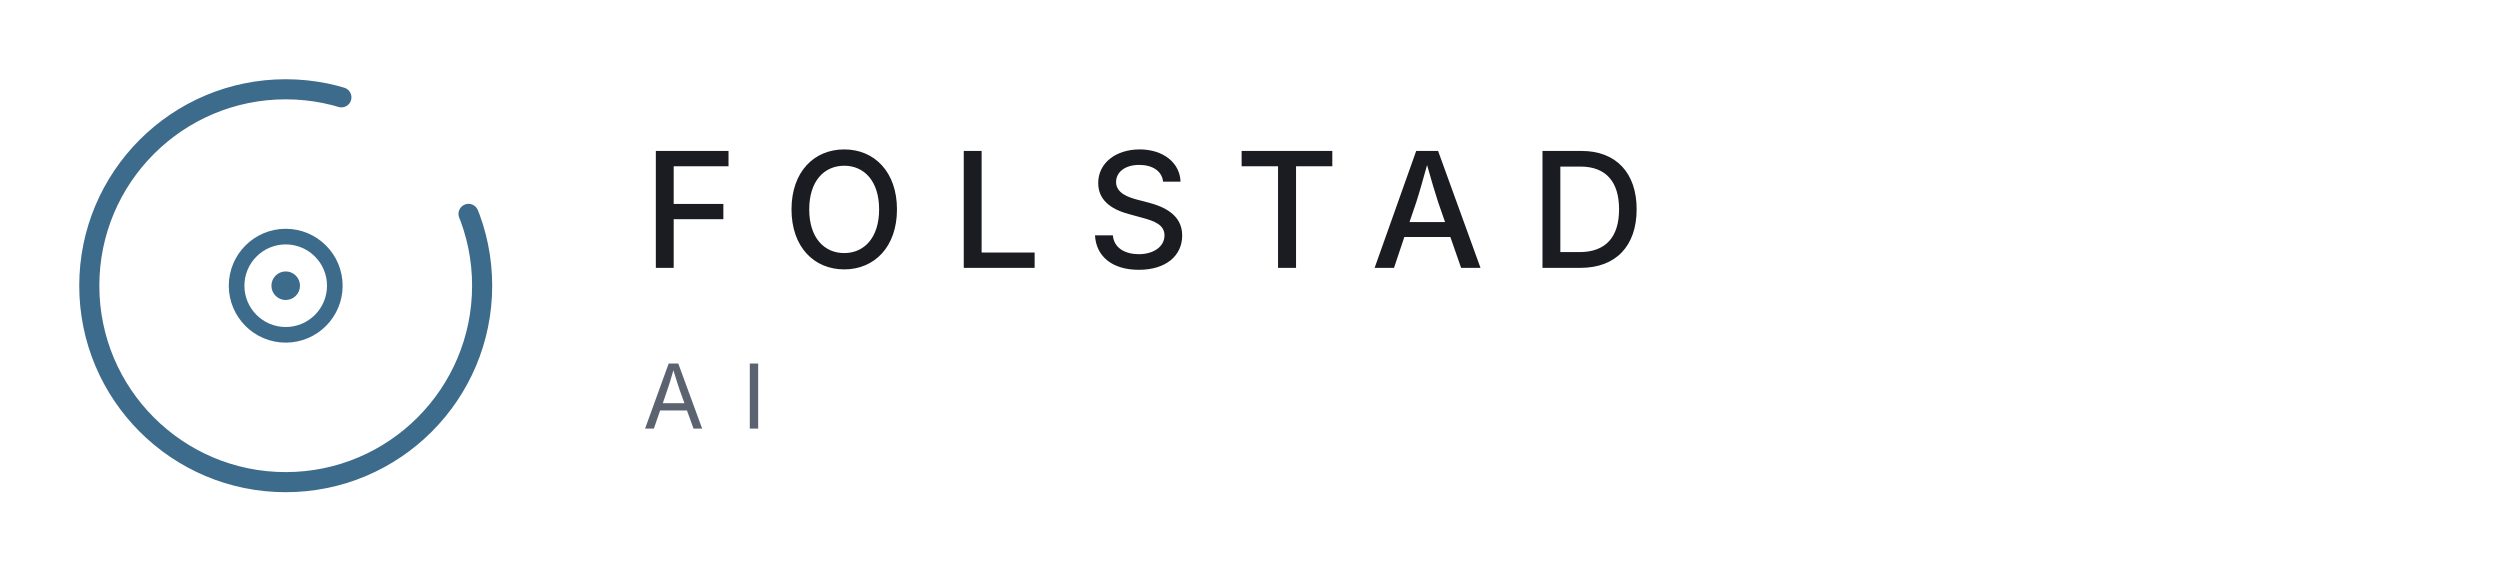
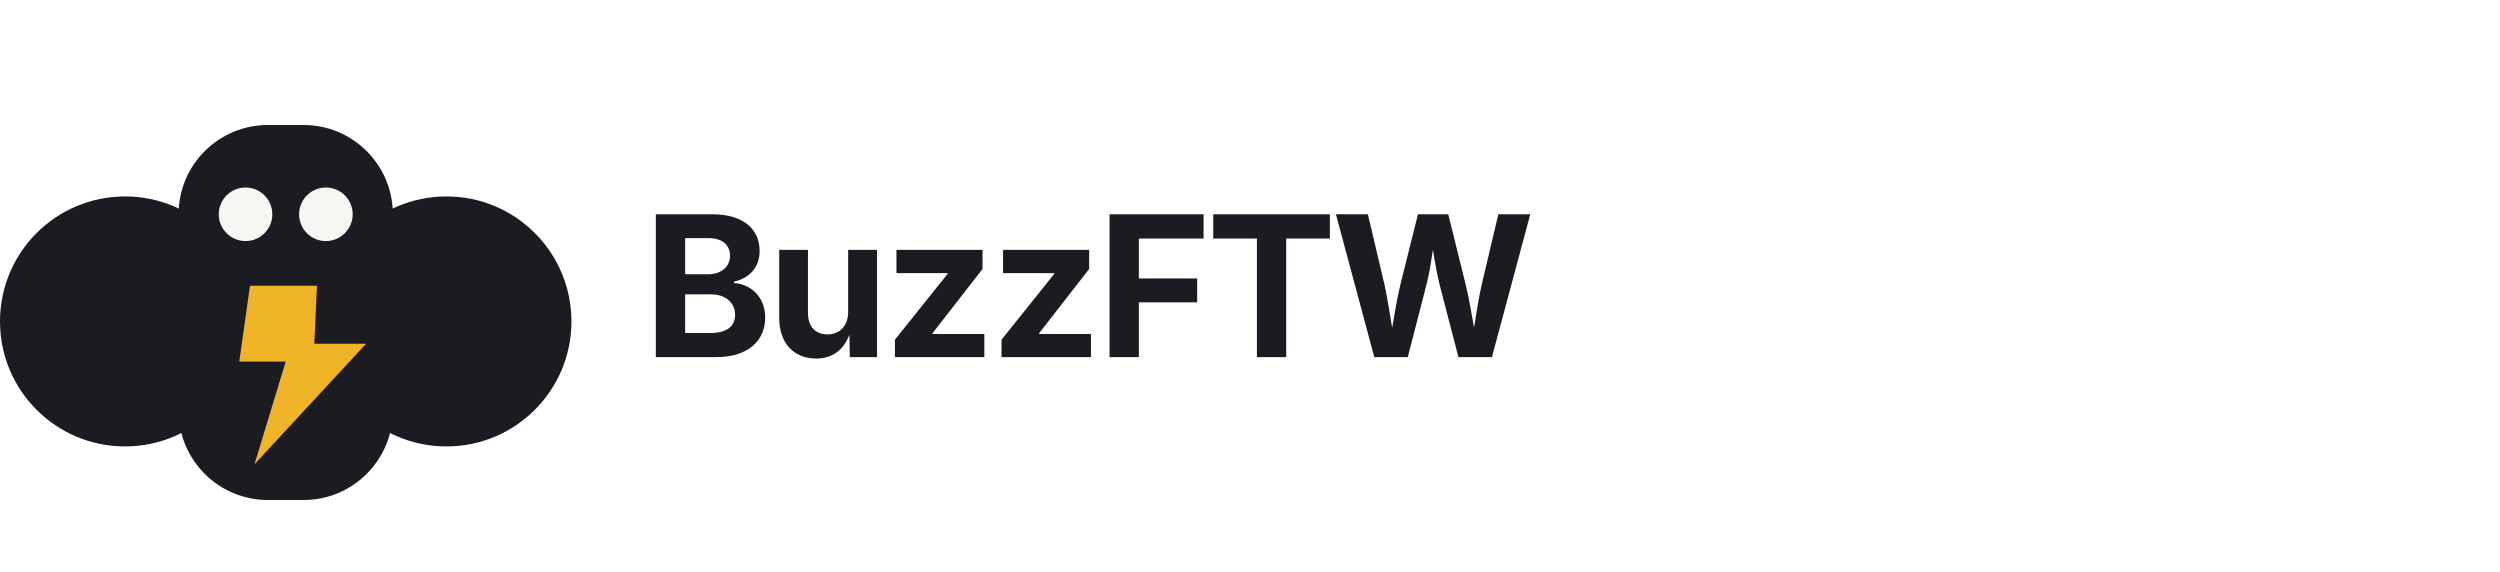
- <svg xmlns="http://www.w3.org/2000/svg" viewBox="0 0 280 64" fill="none" role="img" aria-label="Folstad AI">
-   <g transform="translate(0,0)">
-     <circle cx="32" cy="32" r="22" stroke="#3D6B8C" stroke-width="2.25" stroke-linecap="round" stroke-dasharray="118 20" stroke-dashoffset="8" />
-     <circle cx="32" cy="32" r="5.5" stroke="#3D6B8C" stroke-width="1.75" />
-     <circle cx="32" cy="32" r="1.6" fill="#3D6B8C" />
+ <svg xmlns="http://www.w3.org/2000/svg" viewBox="0 0 280 64" fill="none" role="img" aria-label="BuzzFTW">
+   <g>
+     <circle cx="14" cy="36" r="14" fill="#1A1C22" />
+     <circle cx="50" cy="36" r="14" fill="#1A1C22" />
+     <rect x="20" y="14" width="24" height="42" rx="10" fill="#1A1C22" />
+     <circle cx="27.5" cy="24" r="3" fill="#F7F6F3" />
+     <circle cx="36.5" cy="24" r="3" fill="#F7F6F3" />
+     <path fill="#F0B429" d="M35.5 32H28l-1.2 8.5h5.2L28.5 52 41 38.5h-5.8L35.5 32z" />
  </g>
-   <text x="72" y="30" font-family="system-ui, -apple-system, 'Segoe UI', sans-serif" font-size="18" font-weight="500" letter-spacing="0.28em" fill="#1A1C22">FOLSTAD</text>
-   <text x="72" y="48" font-family="system-ui, -apple-system, 'Segoe UI', sans-serif" font-size="10" font-weight="400" letter-spacing="0.42em" fill="#5C6370">AI</text>
+   <text x="72" y="40" font-family="system-ui, -apple-system, 'Segoe UI', sans-serif" font-size="22" font-weight="700" letter-spacing="-0.03em" fill="#1A1C22">BuzzFTW</text>
</svg>
